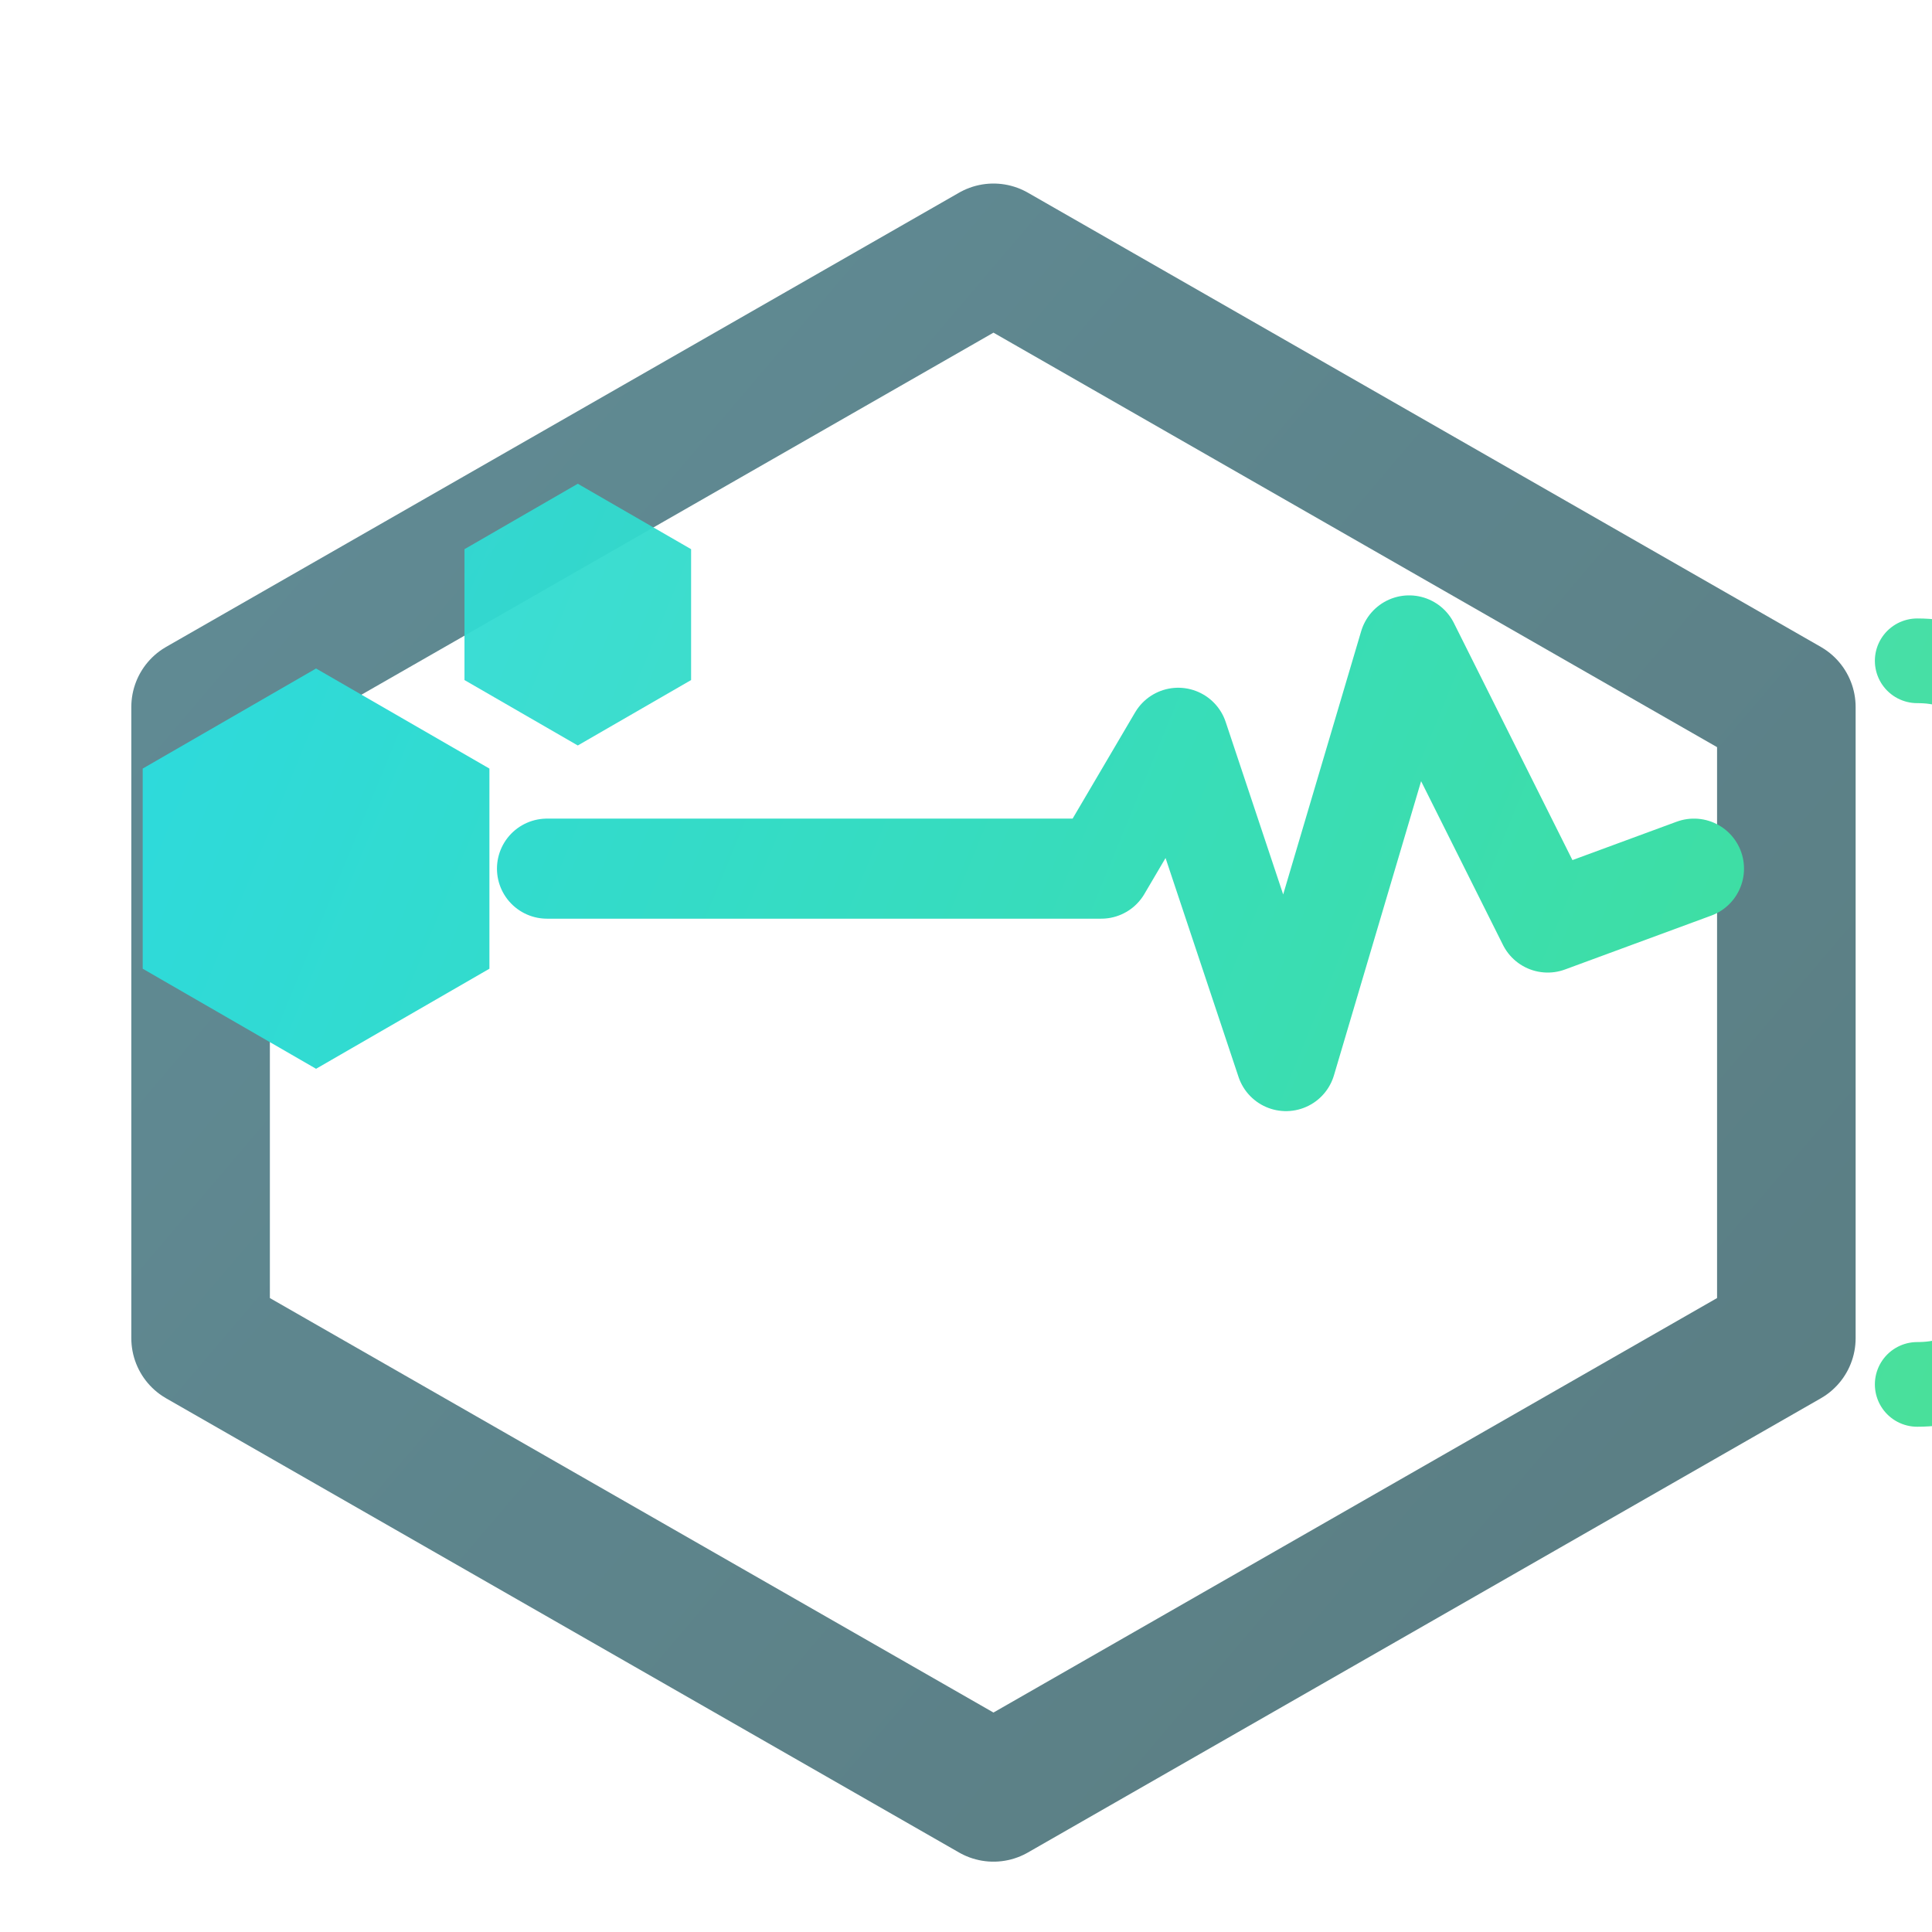
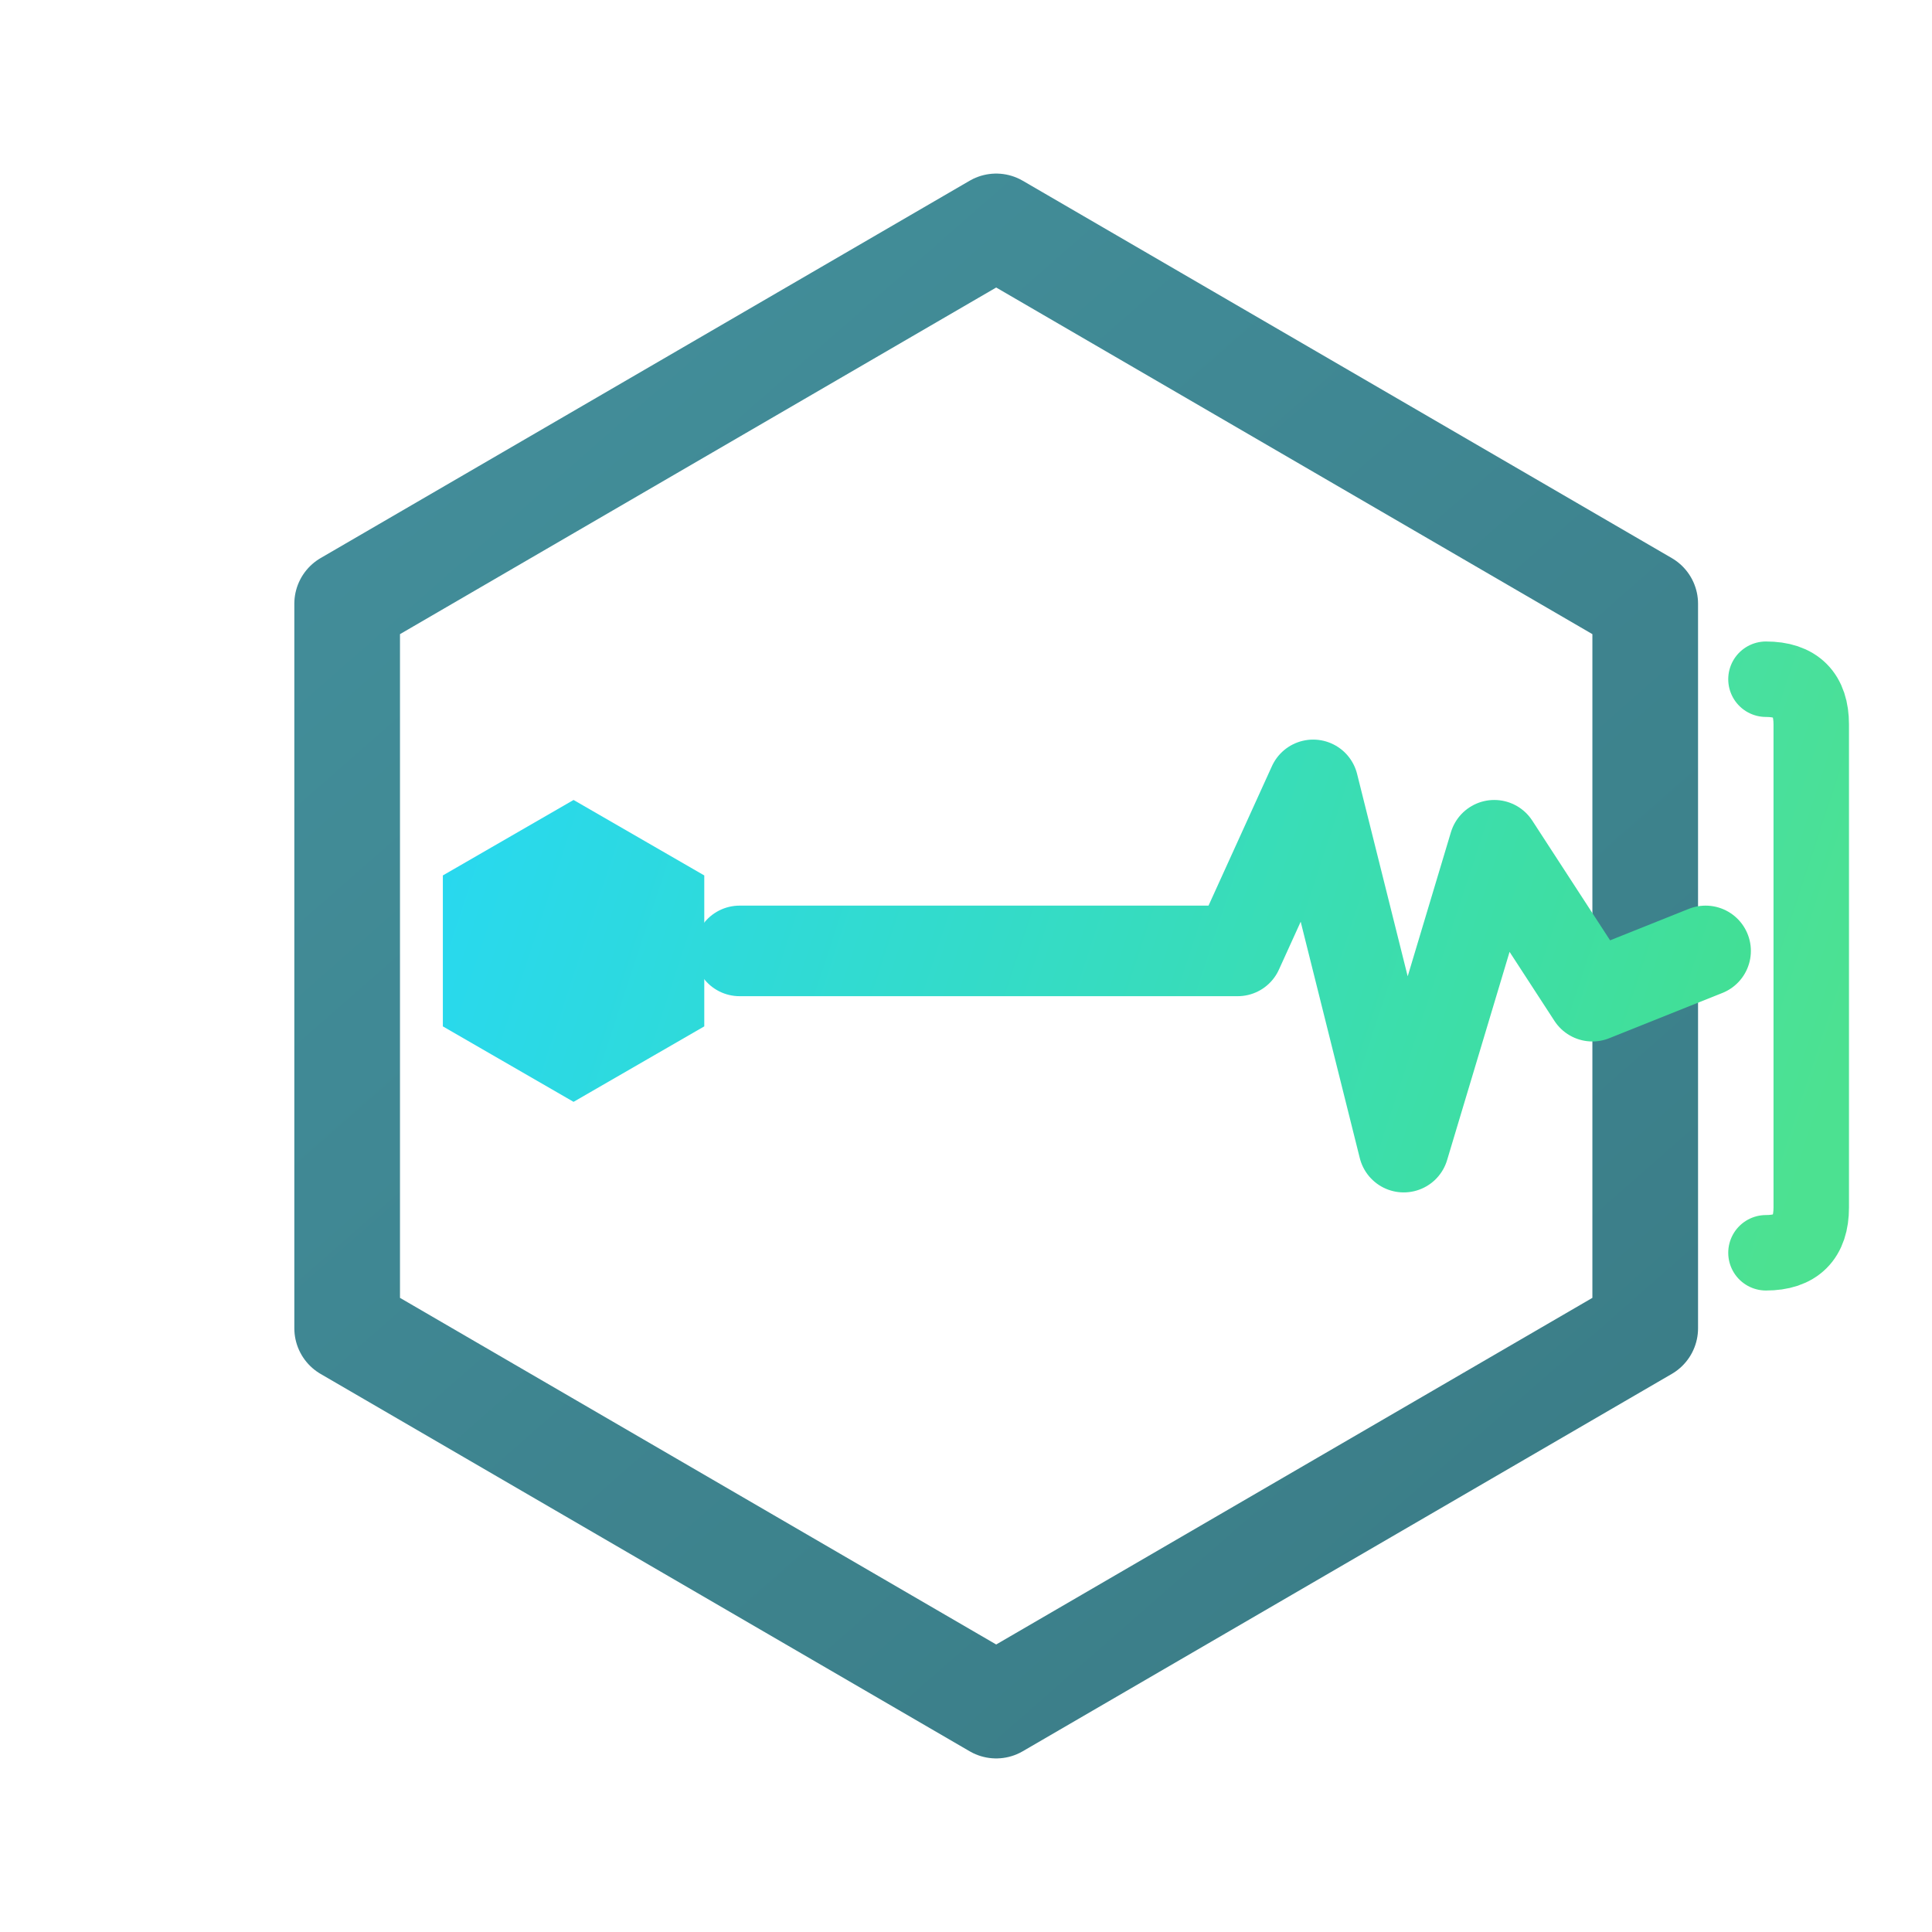
<svg xmlns="http://www.w3.org/2000/svg" width="256" height="256" viewBox="0 0 256 256" role="img" aria-label="tokemetry favicon">
  <defs>
-     <linearGradient id="tokemetry-accent" x1="0" y1="40" x2="340" y2="180" gradientUnits="userSpaceOnUse">
+     <linearGradient id="tokemetry-accent" x1="56" y1="98" x2="238" y2="158" gradientUnits="userSpaceOnUse">
      <stop offset="0" stop-color="#27D8F3" />
      <stop offset="1" stop-color="#45E08D" />
    </linearGradient>
-     <linearGradient id="tokemetry-frame" x1="95" y1="10" x2="330" y2="210" gradientUnits="userSpaceOnUse">
-       <stop offset="0" stop-color="#235F6C" />
-       <stop offset="1" stop-color="#1A4950" />
+     <linearGradient id="tokemetry-frame" x1="46" y1="30" x2="218" y2="226" gradientUnits="userSpaceOnUse">
+       <stop offset="0" stop-color="#2E8391" />
+       <stop offset="1" stop-color="#256D78" />
    </linearGradient>
  </defs>
-   <g transform="translate(-54,8) scale(1.02)" stroke-linecap="round" stroke-linejoin="round">
-     <path d="M182 25 L285 84 L285 166 L182 225 L79 166 L79 84 Z" fill="none" stroke="url(#tokemetry-frame)" stroke-width="18" opacity="0.72" />
-     <polygon points="116.52,118.00 94.00,131.00 71.48,118.00 71.48,92.00 94.00,79.00 116.52,92.00" fill="url(#tokemetry-accent)" />
-     <polygon points="142.72,80.50 128.00,89.00 113.28,80.50 113.28,63.50 128.00,55.00 142.72,63.50" fill="url(#tokemetry-accent)" opacity="0.95" />
-     <path d="M124 105 C154 105 175 105 196 105 L206 88 L220 130 L236 76 L254 112 L273 105" fill="none" stroke="url(#tokemetry-accent)" stroke-width="13" />
-     <path d="M302 78 Q312 78 312 88 L312 162 Q312 172 302 172" fill="none" stroke="url(#tokemetry-accent)" stroke-width="11" opacity="0.96" />
+   <g stroke-linecap="round" stroke-linejoin="round">
+     <path d="M132 30 L218 80 L218 176 L132 226 L46 176 L46 80 Z" fill="none" stroke="url(#tokemetry-frame)" stroke-width="14" opacity="0.9" />
+     <polygon points="93.32,136 76,146 58.68,136 58.68,116 76,106 93.32,116" fill="url(#tokemetry-accent)" />
+     <path d="M98 126 C126 126 145 126 164 126 L174 104 L186 152 L198 112 L211 132 L226 126" fill="none" stroke="url(#tokemetry-accent)" stroke-width="12" />
+     <path d="M234 90 Q240 90 240 96 L240 160 Q240 166 234 166" fill="none" stroke="url(#tokemetry-accent)" stroke-width="10" opacity="0.96" />
  </g>
</svg>
